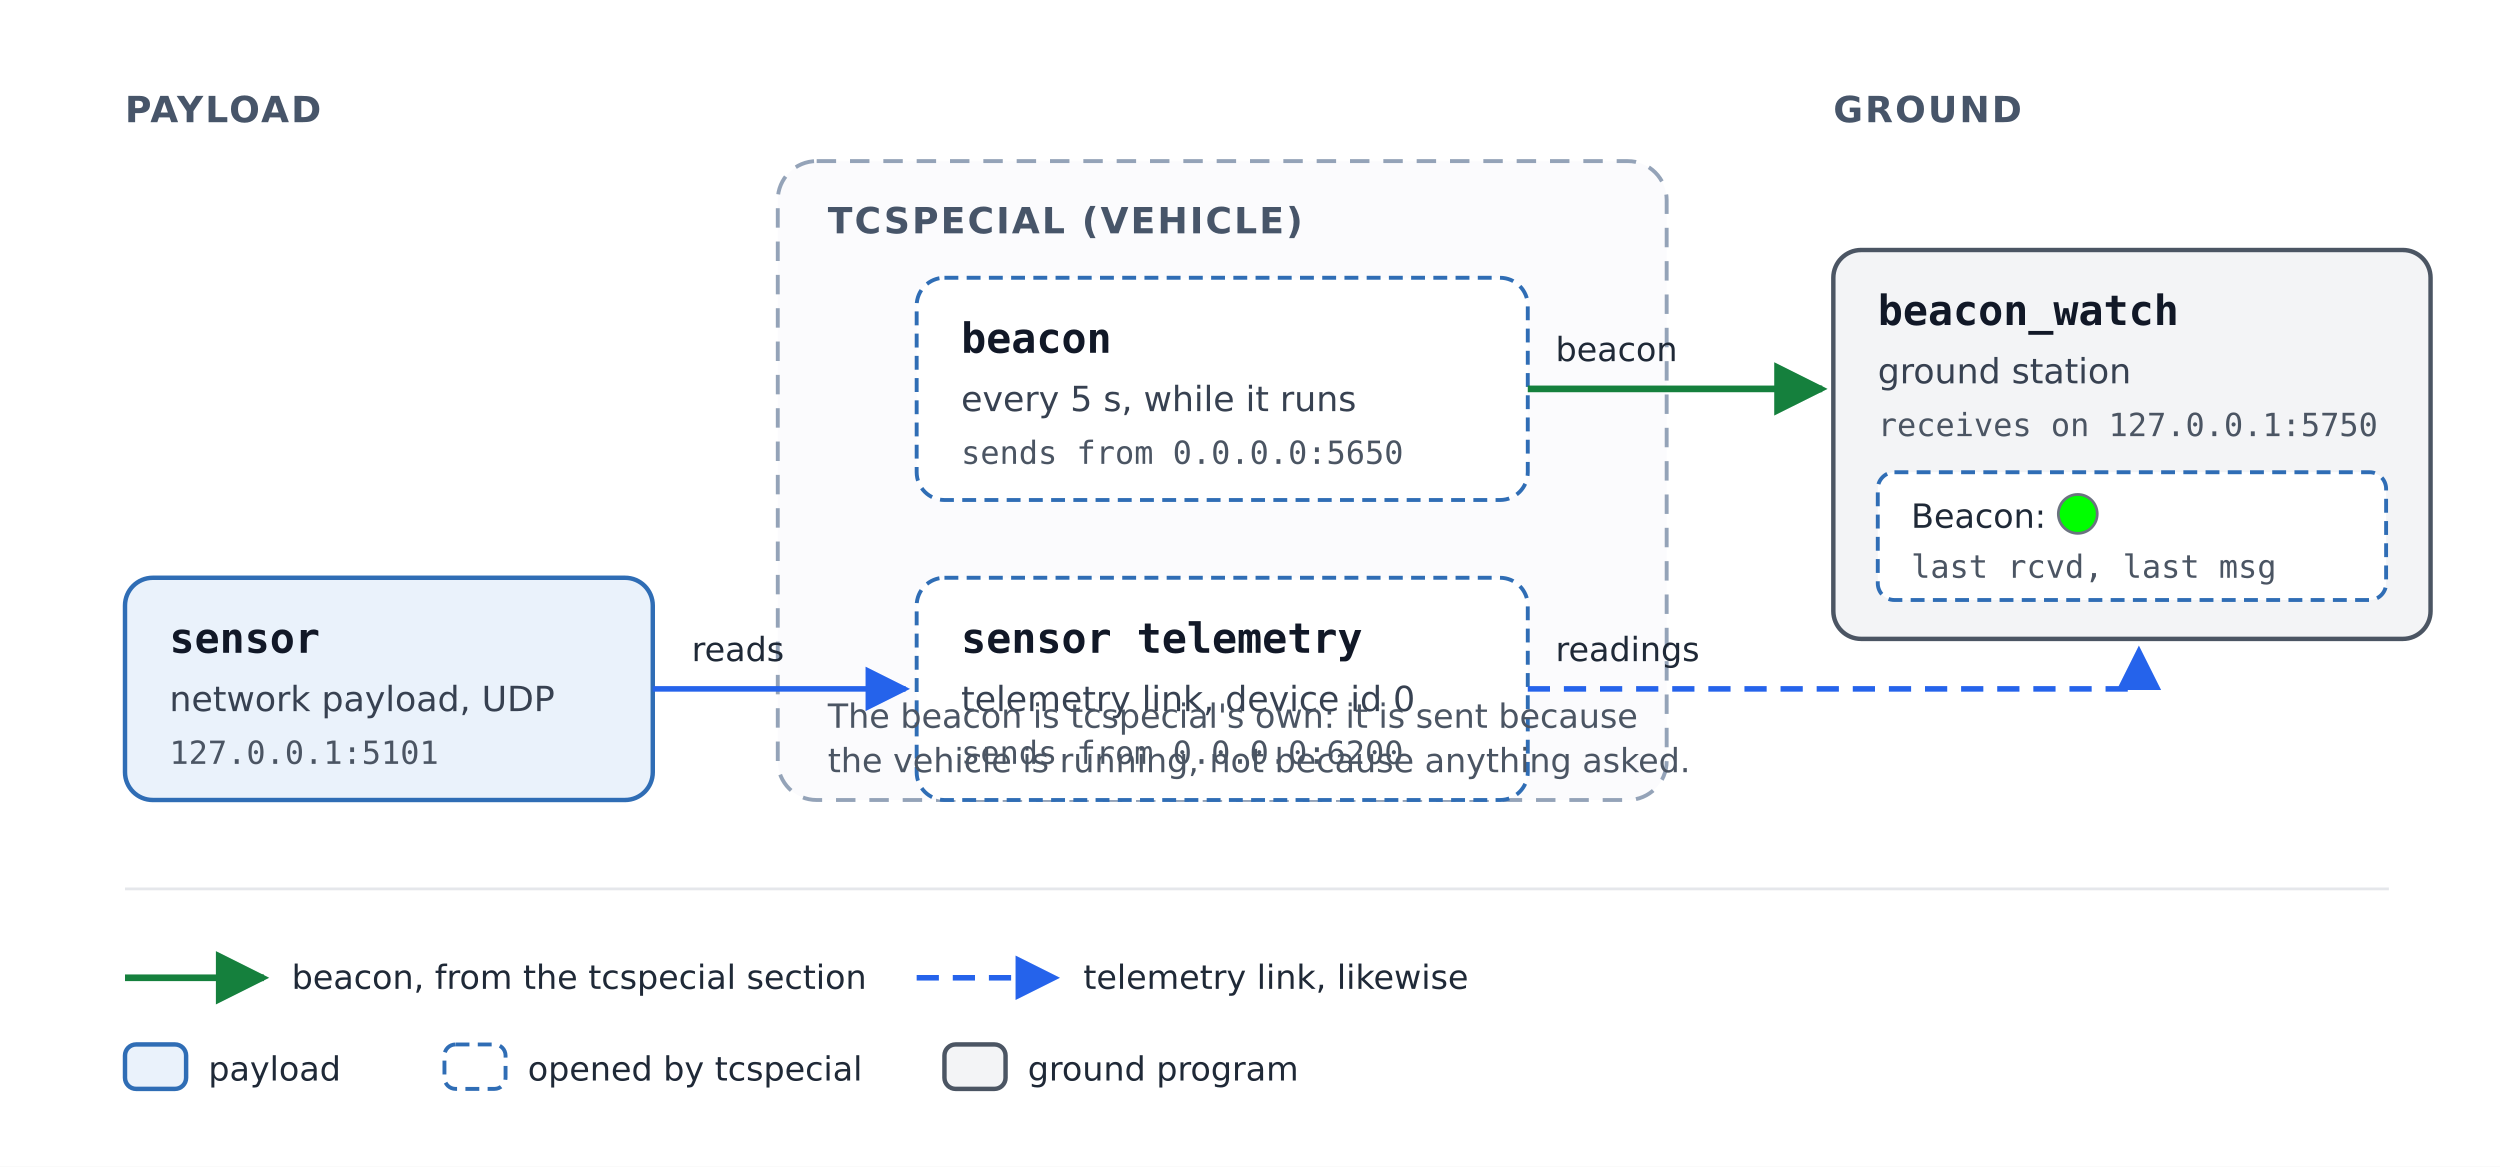
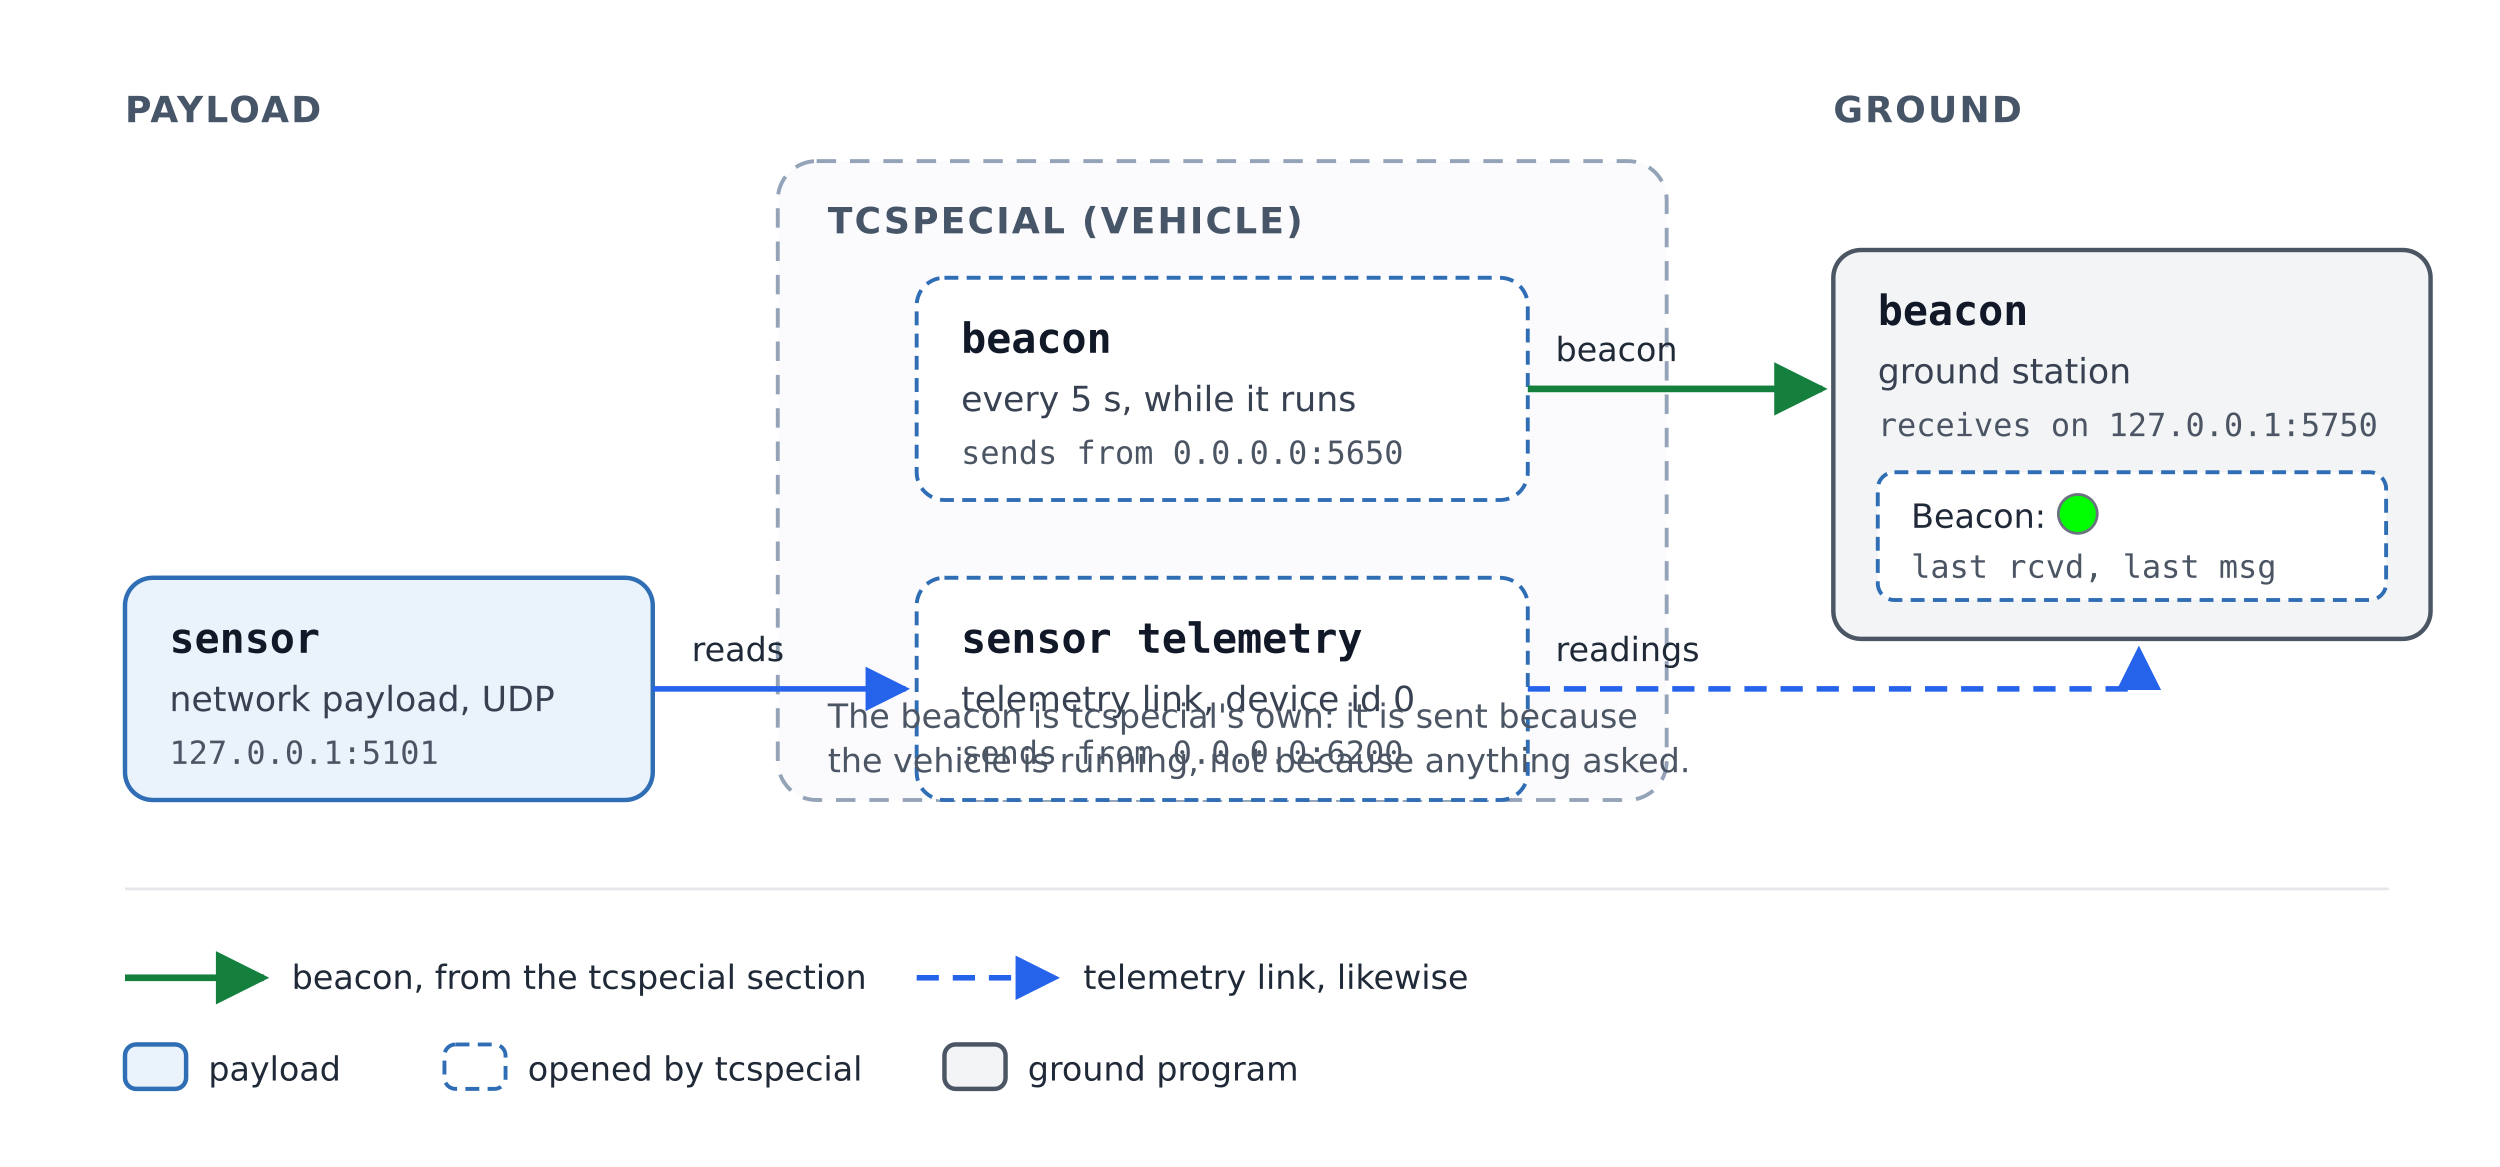
<svg xmlns="http://www.w3.org/2000/svg" width="900" height="420" viewBox="0 0 900 420" role="img" aria-labelledby="title desc">
  <defs>
    <style>
      text { font-family: "DejaVu Sans", Helvetica, Arial, sans-serif; fill: #111827; }
      .name { font-family: "DejaVu Sans Mono", Menlo, Consolas, monospace; font-size: 15px; font-weight: bold; }
      .kind { font-size: 12.5px; fill: #374151; }
      .detail { font-family: "DejaVu Sans Mono", Menlo, Consolas, monospace; font-size: 11.5px; fill: #4b5563; }
      .heading { font-size: 13px; font-weight: bold; fill: #475569; letter-spacing: 0.06em; }
      .label { font-size: 12px; fill: #1f2937; }
      .note { font-size: 12px; fill: #4b5563; }
      .payload { fill: #eaf2fb; stroke: #2f6db5; stroke-width: 1.6; }
      .socket { fill: #ffffff; stroke: #2f6db5; stroke-width: 1.4; stroke-dasharray: 5 3; }
      .ground { fill: #f3f4f6; stroke: #4b5563; stroke-width: 1.6; }
      .boundary { fill: #fbfbfd; stroke: #94a3b8; stroke-width: 1.4; stroke-dasharray: 7 5; }
      .groundward { fill: none; stroke: #2563eb; stroke-width: 2; }
      .telemetry { fill: none; stroke: #2563eb; stroke-width: 2; stroke-dasharray: 8 5; }
      .beacon { fill: none; stroke: #15803d; stroke-width: 2.4; }
      .lamp { stroke: #6b7280; stroke-width: 1; }
    </style>
    <marker id="arrow-blue" viewBox="0 0 10 10" refX="9" refY="5" markerWidth="8" markerHeight="8" orient="auto-start-reverse">
      <path d="M0,0 L10,5 L0,10 z" fill="#2563eb" />
    </marker>
    <marker id="arrow-green" viewBox="0 0 10 10" refX="9" refY="5" markerWidth="8" markerHeight="8" orient="auto-start-reverse">
      <path d="M0,0 L10,5 L0,10 z" fill="#15803d" />
    </marker>
  </defs>
  <rect width="900" height="420" fill="#ffffff" />
  <text class="heading" x="45" y="44">PAYLOAD</text>
  <text class="heading" x="660" y="44">GROUND</text>
  <rect class="boundary" x="280" y="58" width="320" height="230" rx="14" />
  <text class="heading" x="298" y="84">TCSPECIAL (VEHICLE)</text>
  <rect class="socket" x="330" y="100" width="220" height="80" rx="10" />
  <text class="name" x="346" y="127">beacon</text>
  <text class="kind" x="346" y="148">every 5 s, while it runs</text>
  <text class="detail" x="346" y="167">sends from 0.0.0.0:5650</text>
  <rect class="payload" x="45" y="208" width="190" height="80" rx="10" />
  <text class="name" x="61" y="235">sensor</text>
  <text class="kind" x="61" y="256">network payload, UDP</text>
  <text class="detail" x="61" y="275">127.0.0.1:5101</text>
  <rect class="socket" x="330" y="208" width="220" height="80" rx="10" />
  <text class="name" x="346" y="235">sensor telemetry</text>
  <text class="kind" x="346" y="256">telemetry link, device id 0</text>
  <text class="detail" x="346" y="275">sends from 0.0.0.0:6200</text>
  <rect class="ground" x="660" y="90" width="215" height="140" rx="10" />
-   <text class="name" x="676" y="117">beacon_watch</text>
+   <text class="name" x="676" y="117">beacon</text>
  <text class="kind" x="676" y="138">ground station</text>
  <text class="detail" x="676" y="157">receives on 127.0.0.1:5750</text>
  <rect class="socket" x="676" y="170" width="183" height="46" rx="6" />
  <text class="label" x="688" y="190">Beacon:</text>
  <circle class="lamp" cx="748" cy="185" r="7" fill="#00ff00" />
  <text class="detail" x="688" y="208">last rcvd, last msg</text>
  <path class="beacon" d="M550,140 L656,140" marker-end="url(#arrow-green)" />
  <text class="label" x="560" y="130">beacon</text>
  <path class="groundward" d="M235,248 L326,248" marker-end="url(#arrow-blue)" />
  <text class="label" x="249" y="238">reads</text>
  <path class="telemetry" d="M550,248 L656,248 L770,248 L770,234" marker-end="url(#arrow-blue)" />
  <text class="label" x="560" y="238">readings</text>
  <text class="note" x="298" y="262">The beacon is tcspecial's own: it is sent because</text>
  <text class="note" x="298" y="278">the vehicle is running, not because anything asked.</text>
  <line x1="45" y1="320" x2="860" y2="320" stroke="#e5e7eb" stroke-width="1" />
  <path class="beacon" d="M45,352 L95,352" marker-end="url(#arrow-green)" />
  <text class="label" x="105" y="356">beacon, from the tcspecial section</text>
  <path class="telemetry" d="M330,352 L380,352" marker-end="url(#arrow-blue)" />
  <text class="label" x="390" y="356">telemetry link, likewise</text>
  <rect class="payload" x="45" y="376" width="22" height="16" rx="4" />
  <text class="label" x="75" y="389">payload</text>
  <rect class="socket" x="160" y="376" width="22" height="16" rx="4" />
  <text class="label" x="190" y="389">opened by tcspecial</text>
  <rect class="ground" x="340" y="376" width="22" height="16" rx="4" />
  <text class="label" x="370" y="389">ground program</text>
</svg>
